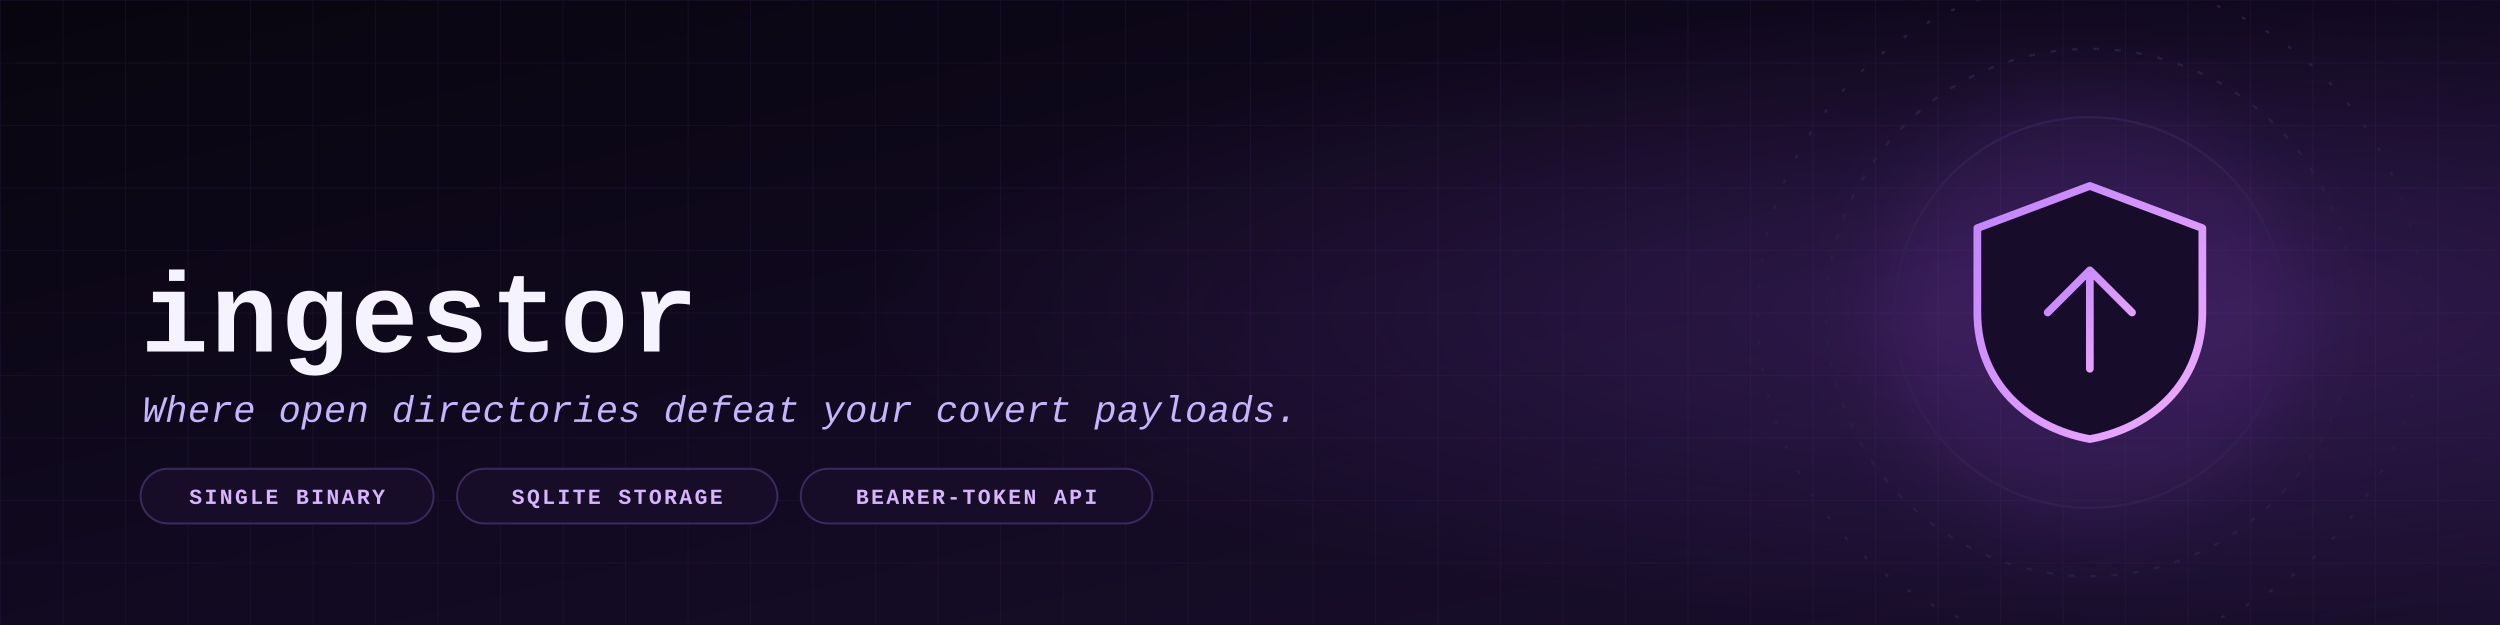
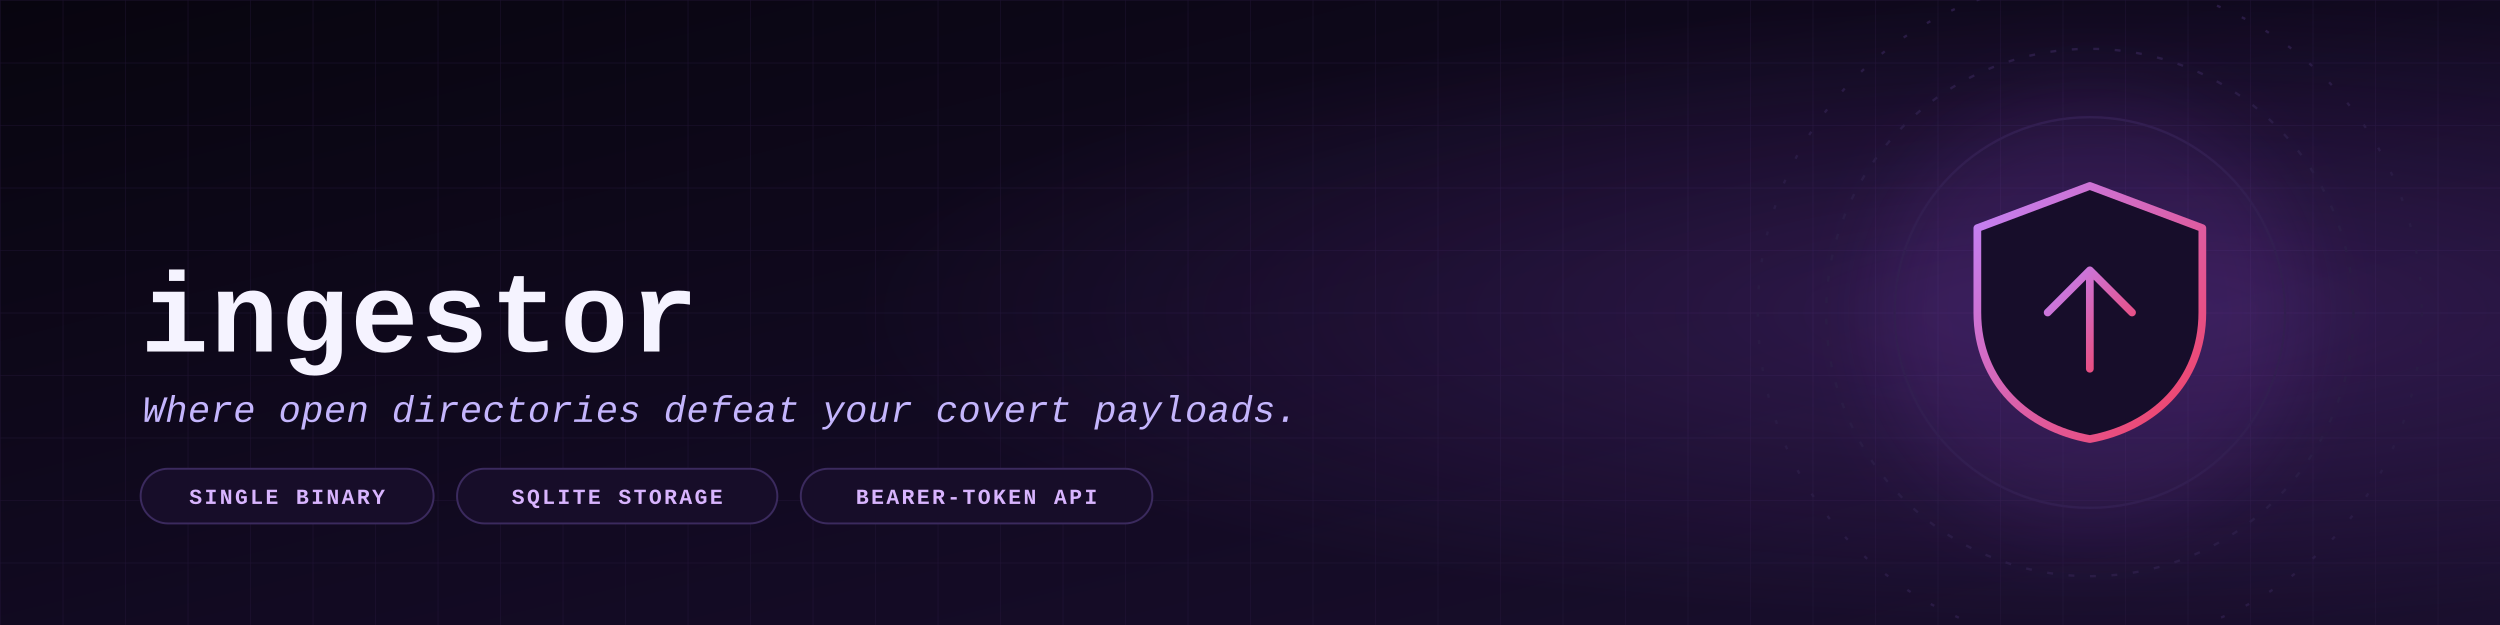
<svg xmlns="http://www.w3.org/2000/svg" width="1280" height="320" viewBox="0 0 1280 320" role="img" aria-label="ingestor - secure file ingestion for airgapped environments">
  <defs>
    <linearGradient id="bg" x1="0" y1="0" x2="1" y2="1">
      <stop offset="0" stop-color="#08050F" />
      <stop offset="0.55" stop-color="#120A22" />
      <stop offset="1" stop-color="#1A0F2E" />
    </linearGradient>
    <linearGradient id="accent" x1="0" y1="0" x2="1" y2="1">
      <stop offset="0" stop-color="#C084FC" />
-       <stop offset="1" stop-color="#F0ABFC" />
+       <stop offset="1" stop-color="#F43F5E" />
    </linearGradient>
    <radialGradient id="glow" cx="0.84" cy="0.5" r="0.5">
      <stop offset="0" stop-color="#A855F7" stop-opacity="0.2" />
      <stop offset="1" stop-color="#A855F7" stop-opacity="0" />
    </radialGradient>
    <pattern id="grid" width="32" height="32" patternUnits="userSpaceOnUse">
      <path d="M32 0H0V32" fill="none" stroke="#2A1B45" stroke-width="0.6" opacity="0.5" />
    </pattern>
    <filter id="blur" x="-50%" y="-50%" width="200%" height="200%">
      <feGaussianBlur stdDeviation="20" />
    </filter>
  </defs>
  <rect width="1280" height="320" fill="url(#bg)" />
  <rect width="1280" height="320" fill="url(#grid)" />
  <rect width="1280" height="320" fill="url(#glow)" />
  <g font-family="ui-monospace, SFMono-Regular, 'SF Mono', Menlo, Monaco, Consolas, 'Liberation Mono', monospace">
    <text x="72" y="180" font-size="58" font-weight="700" letter-spacing="1" fill="#F5F3FF">ingestor</text>
    <text x="73" y="216" font-size="19" font-style="italic" letter-spacing="0.2" fill="#C4B5FD">Where open directories defeat your covert payloads.</text>
    <g font-size="11" font-weight="600" letter-spacing="1.2" fill="#D8B4FE" text-anchor="middle">
      <rect x="72" y="240" width="150" height="28" rx="14" fill="#170D29" stroke="#3B2A5E" />
      <text x="147" y="258">SINGLE BINARY</text>
      <rect x="234" y="240" width="164" height="28" rx="14" fill="#170D29" stroke="#3B2A5E" />
      <text x="316" y="258">SQLITE STORAGE</text>
      <rect x="410" y="240" width="180" height="28" rx="14" fill="#170D29" stroke="#3B2A5E" />
      <text x="500" y="258">BEARER-TOKEN API</text>
    </g>
  </g>
  <g fill="none">
    <circle cx="1070" cy="160" r="100" stroke="#2A1B45" stroke-width="1.2" />
    <circle cx="1070" cy="160" r="135" stroke="#2A1B45" stroke-width="1.2" stroke-dasharray="3 8" />
    <circle cx="1070" cy="160" r="170" stroke="#2A1B45" stroke-width="1.2" stroke-dasharray="2 12" />
    <circle cx="1070" cy="160" r="110" fill="#A855F7" opacity="0.1" filter="url(#blur)" />
    <g transform="translate(983.6 73.6) scale(7.2)" stroke="url(#accent)" stroke-width="0.55" stroke-linecap="round" stroke-linejoin="round">
      <path d="M12 3 4 6v6c0 5 3.6 8.2 8 9 4.4-.8 8-4 8-9V6l-8-3Z" fill="#170D2A" />
      <path d="M12 16V9M9 12l3-3 3 3" />
    </g>
  </g>
</svg>
